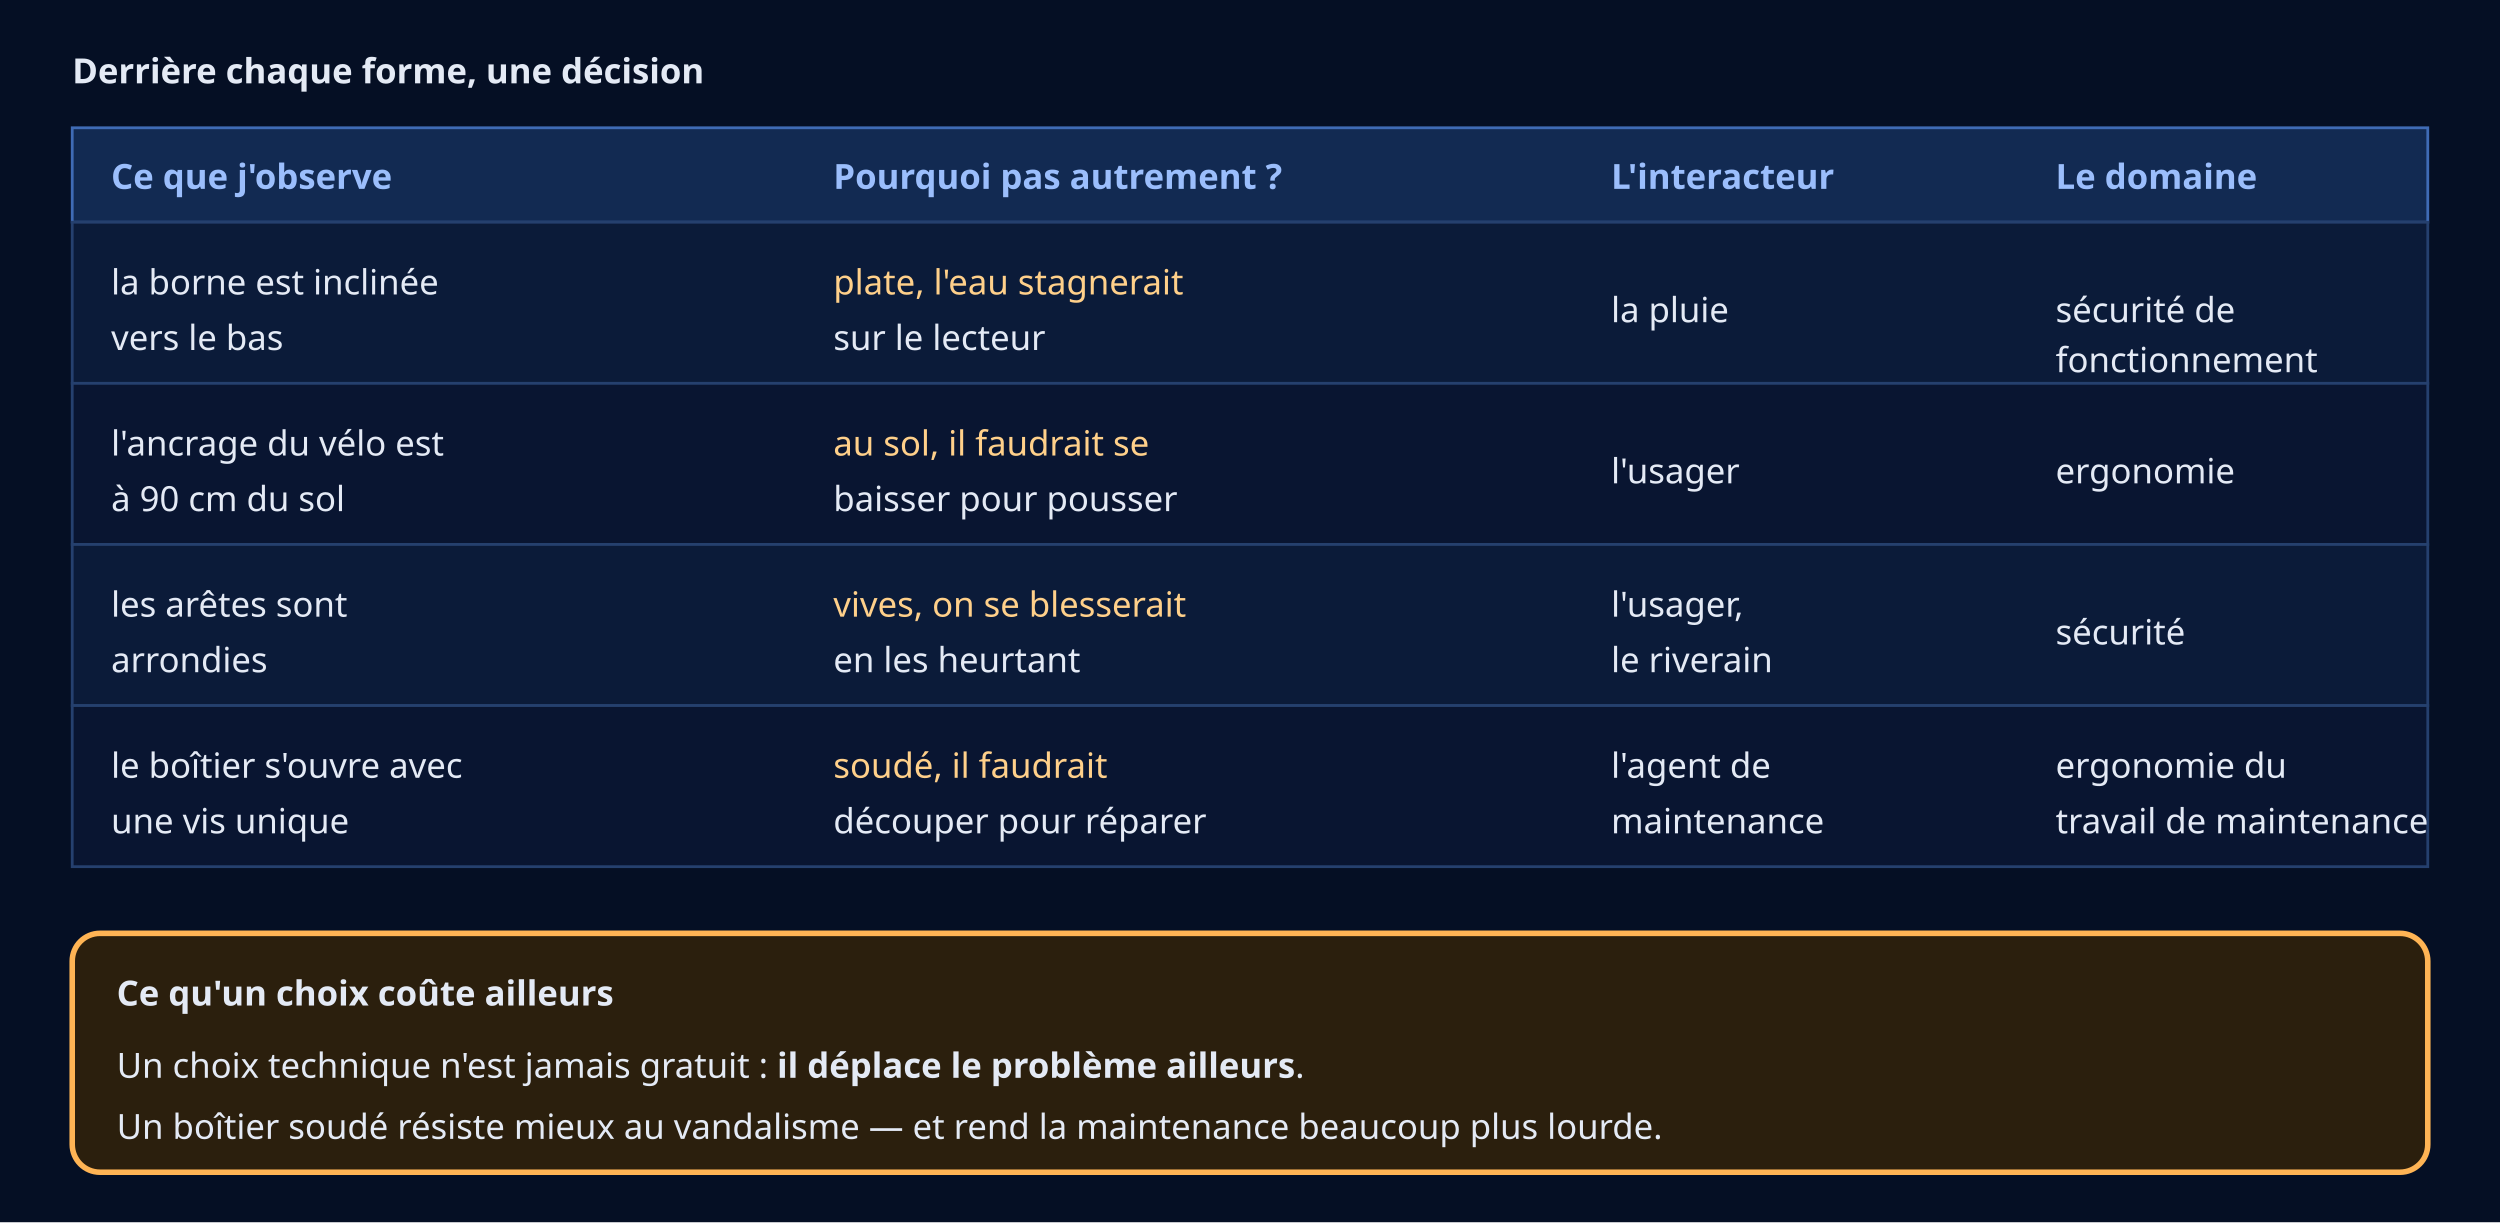
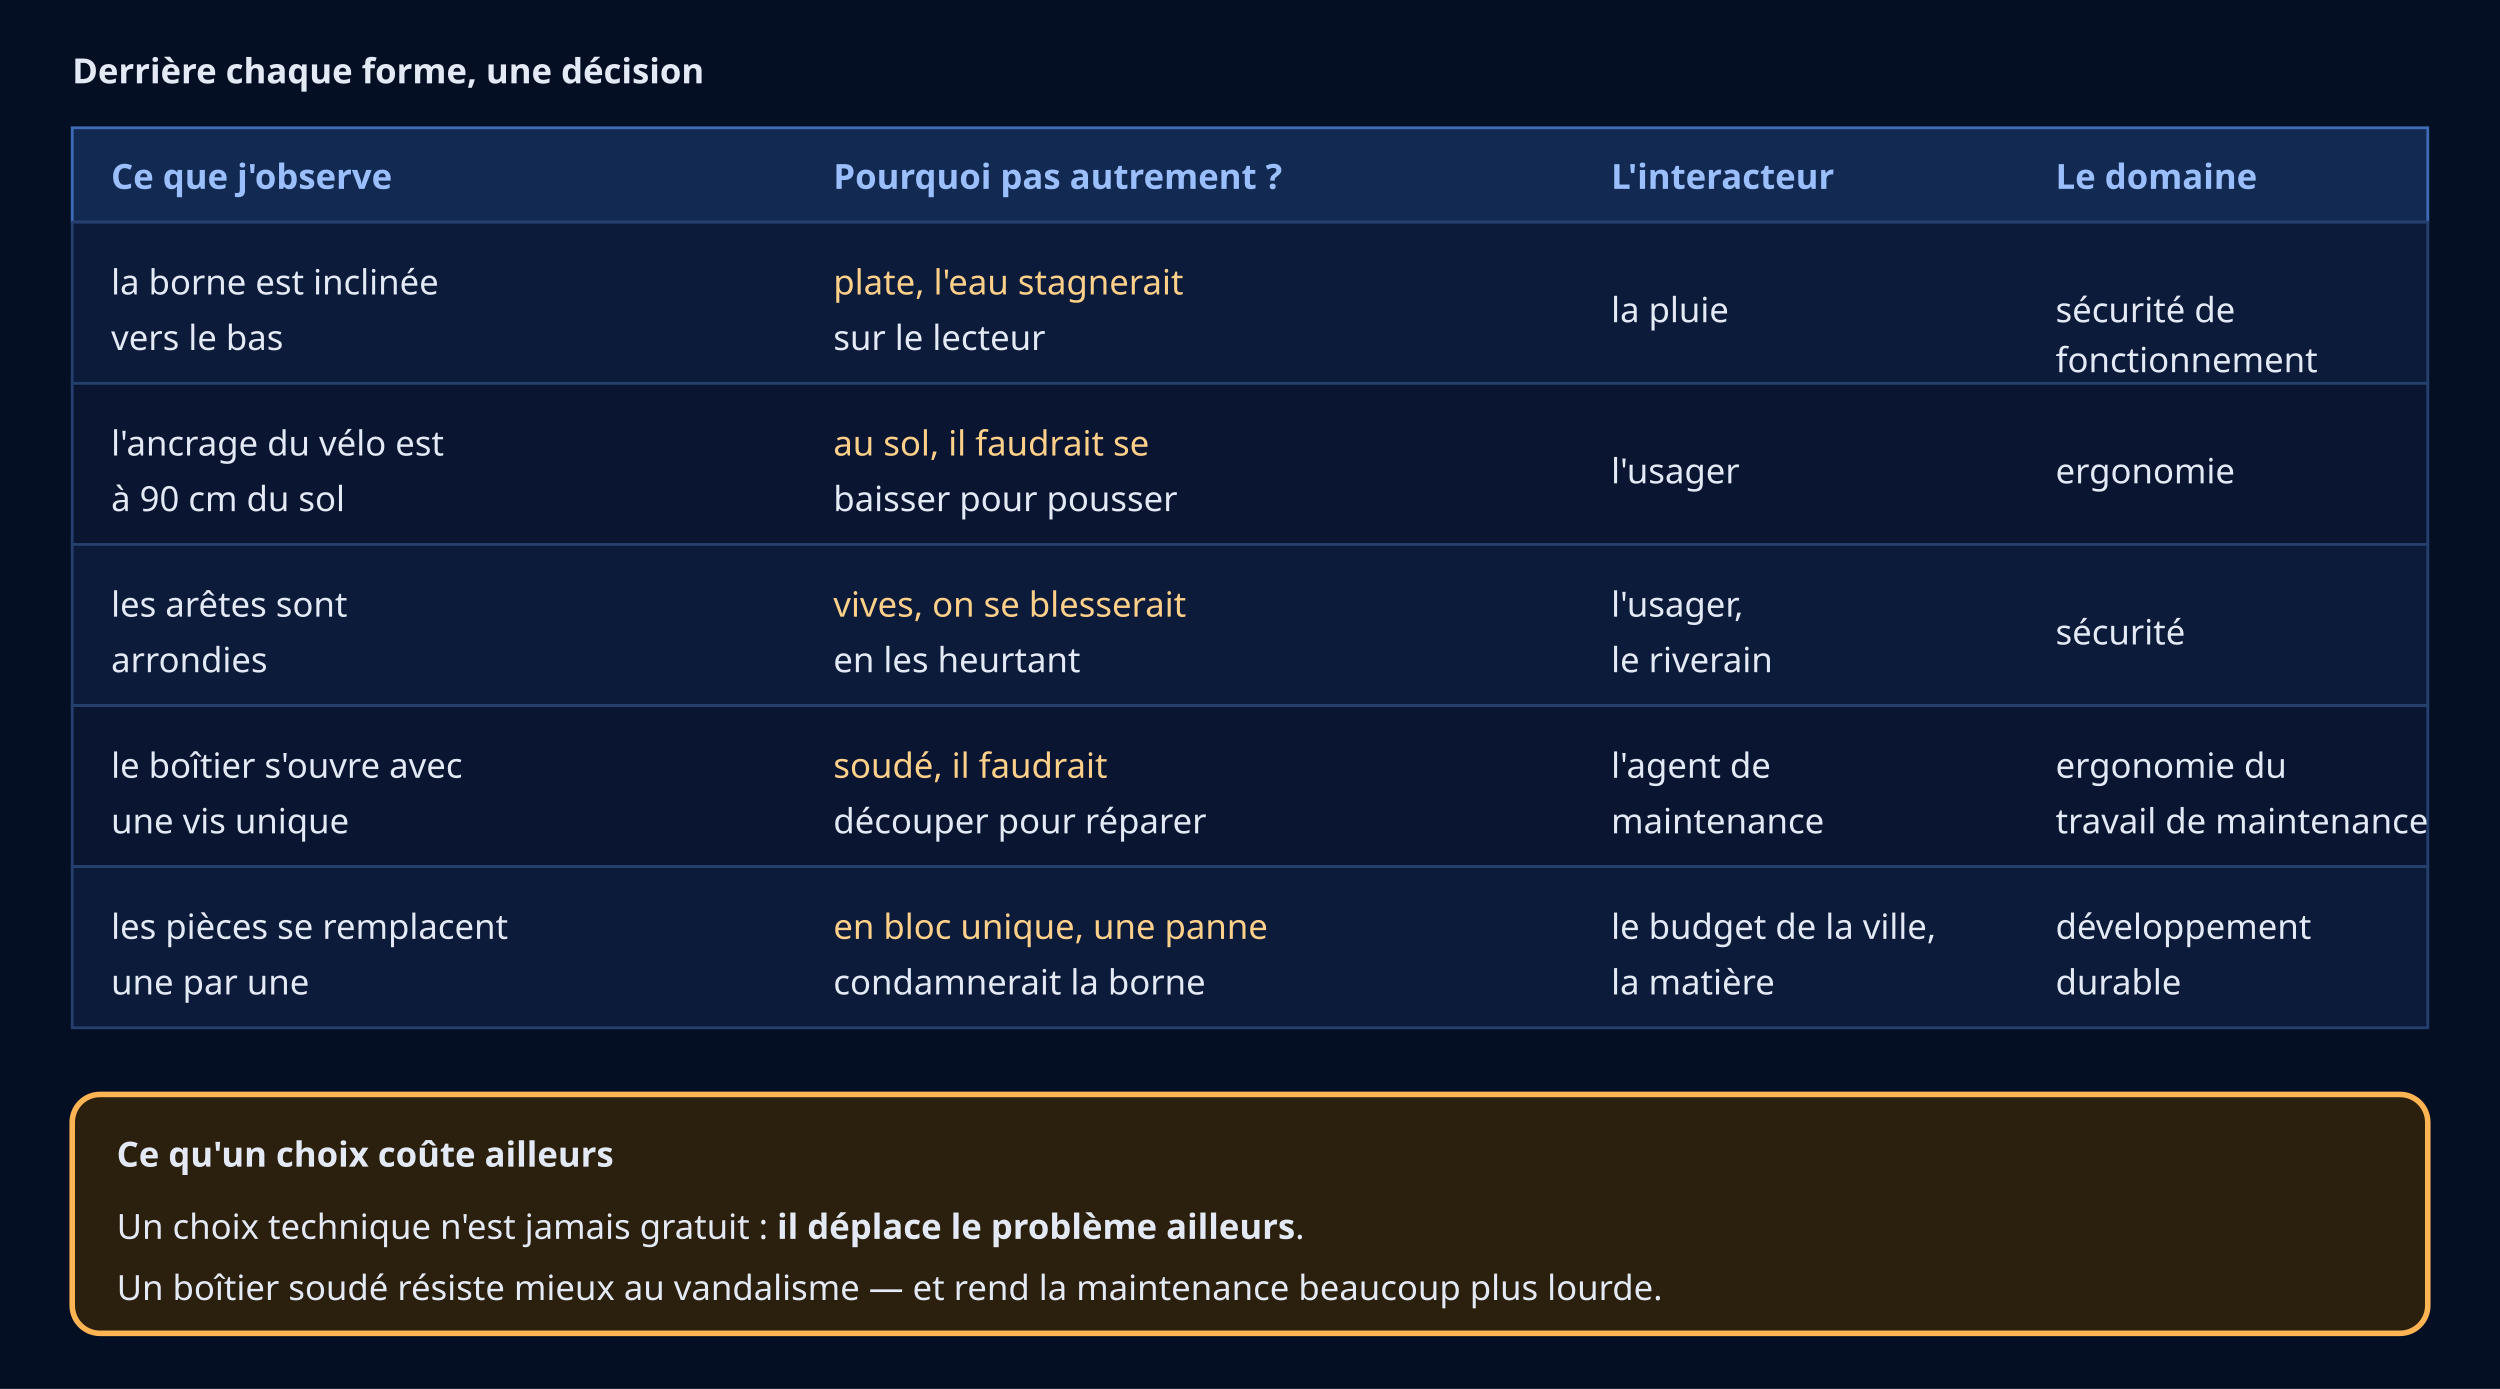
- <svg xmlns="http://www.w3.org/2000/svg" viewBox="0 0 900 440" role="img" aria-labelledby="tc dc" font-family="Segoe UI, system-ui, sans-serif">
-   <rect width="900" height="440" fill="#050f24" />
+ <svg xmlns="http://www.w3.org/2000/svg" viewBox="0 0 900 500" role="img" aria-labelledby="tc dc" font-family="Segoe UI, system-ui, sans-serif">
+   <rect width="900" height="500" fill="#050f24" />
  <style>
    text{fill:#e4eaf5;font-size:12.5px}
    .h{fill:#9bbefc;font-size:12.5px;font-weight:600}
    .row{fill:#0b1b39;stroke:#25406e}
    .alt{fill:#091531;stroke:#25406e}
    .q{fill:#ffd08a}
  </style>
  <text x="26" y="30" font-size="17" font-weight="600">Derrière chaque forme, une décision</text>
  <rect x="26" y="46" width="848" height="34" fill="#122a52" stroke="#3f6bb5" />
  <text class="h" x="40" y="68">Ce que j'observe</text>
  <text class="h" x="300" y="68">Pourquoi pas autrement ?</text>
  <text class="h" x="580" y="68">L'interacteur</text>
  <text class="h" x="740" y="68">Le domaine</text>
  <rect class="row" x="26" y="80" width="848" height="58" />
  <text x="40" y="106">la borne est inclinée</text>
  <text x="40" y="126">vers le bas</text>
  <text class="q" x="300" y="106">plate, l'eau stagnerait</text>
  <text x="300" y="126">sur le lecteur</text>
  <text x="580" y="116">la pluie</text>
  <text x="740" y="116">sécurité de</text>
  <text x="740" y="134" font-size="12">fonctionnement</text>
  <rect class="alt" x="26" y="138" width="848" height="58" />
  <text x="40" y="164">l'ancrage du vélo est</text>
  <text x="40" y="184">à 90 cm du sol</text>
  <text class="q" x="300" y="164">au sol, il faudrait se</text>
  <text x="300" y="184">baisser pour pousser</text>
  <text x="580" y="174">l'usager</text>
  <text x="740" y="174">ergonomie</text>
  <rect class="row" x="26" y="196" width="848" height="58" />
  <text x="40" y="222">les arêtes sont</text>
  <text x="40" y="242">arrondies</text>
  <text class="q" x="300" y="222">vives, on se blesserait</text>
  <text x="300" y="242">en les heurtant</text>
  <text x="580" y="222">l'usager,</text>
  <text x="580" y="242">le riverain</text>
  <text x="740" y="232">sécurité</text>
  <rect class="alt" x="26" y="254" width="848" height="58" />
  <text x="40" y="280">le boîtier s'ouvre avec</text>
  <text x="40" y="300">une vis unique</text>
  <text class="q" x="300" y="280">soudé, il faudrait</text>
  <text x="300" y="300">découper pour réparer</text>
  <text x="580" y="280">l'agent de</text>
  <text x="580" y="300">maintenance</text>
  <text x="740" y="280">ergonomie du</text>
  <text x="740" y="300" font-size="12">travail de maintenance</text>
-   <rect x="26" y="336" width="848" height="86" rx="10" fill="#2b1f0d" stroke="#ffb454" stroke-width="2" />
-   <text x="42" y="362" font-size="14.5" font-weight="600" fill="#ffd08a">Ce qu'un choix coûte ailleurs</text>
-   <text x="42" y="388">Un choix technique n'est jamais gratuit : <tspan font-weight="600">il déplace le problème ailleurs</tspan>.</text>
-   <text x="42" y="410">Un boîtier soudé résiste mieux au vandalisme — et rend la maintenance beaucoup plus lourde.</text>
+   <rect class="row" x="26" y="312" width="848" height="58" />
+   <text x="40" y="338">les pièces se remplacent</text>
+   <text x="40" y="358">une par une</text>
+   <text class="q" x="300" y="338">en bloc unique, une panne</text>
+   <text x="300" y="358">condamnerait la borne</text>
+   <text x="580" y="338">le budget de la ville,</text>
+   <text x="580" y="358">la matière</text>
+   <text x="740" y="338">développement</text>
+   <text x="740" y="358" font-size="12">durable</text>
+   <rect x="26" y="394" width="848" height="86" rx="10" fill="#2b1f0d" stroke="#ffb454" stroke-width="2" />
+   <text x="42" y="420" font-size="14.5" font-weight="600" fill="#ffd08a">Ce qu'un choix coûte ailleurs</text>
+   <text x="42" y="446">Un choix technique n'est jamais gratuit : <tspan font-weight="600">il déplace le problème ailleurs</tspan>.</text>
+   <text x="42" y="468">Un boîtier soudé résiste mieux au vandalisme — et rend la maintenance beaucoup plus lourde.</text>
</svg>
